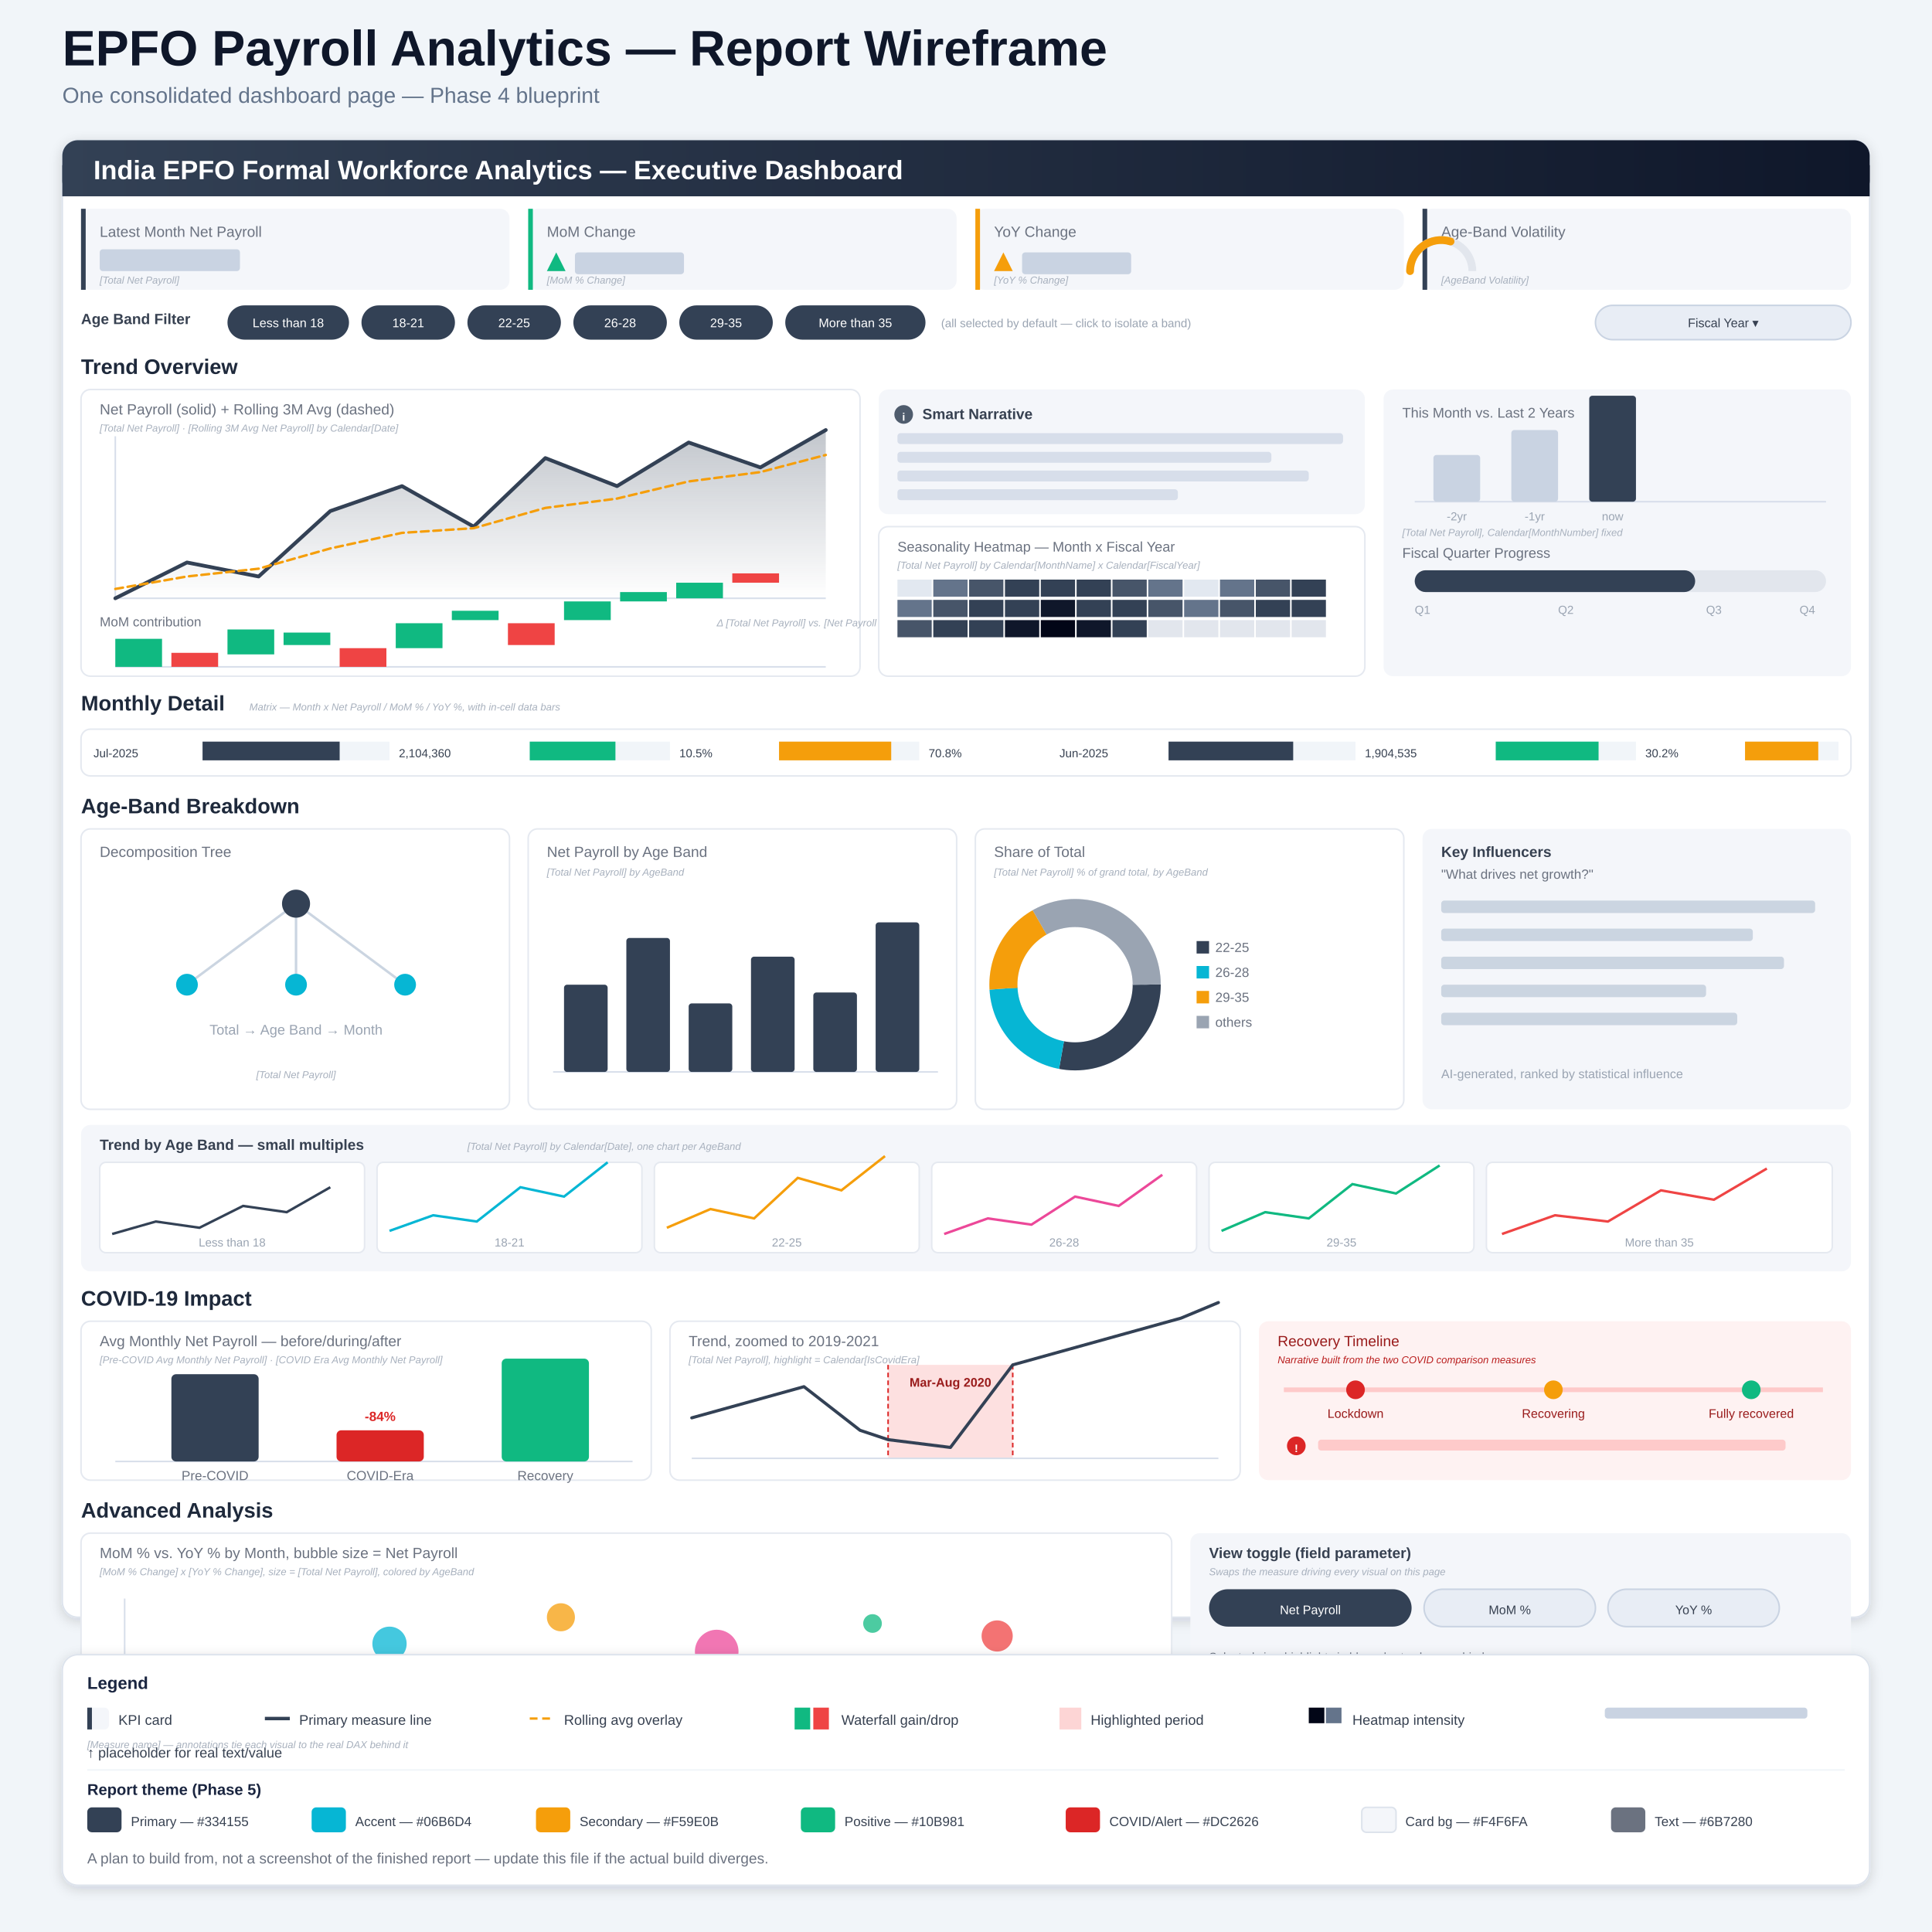
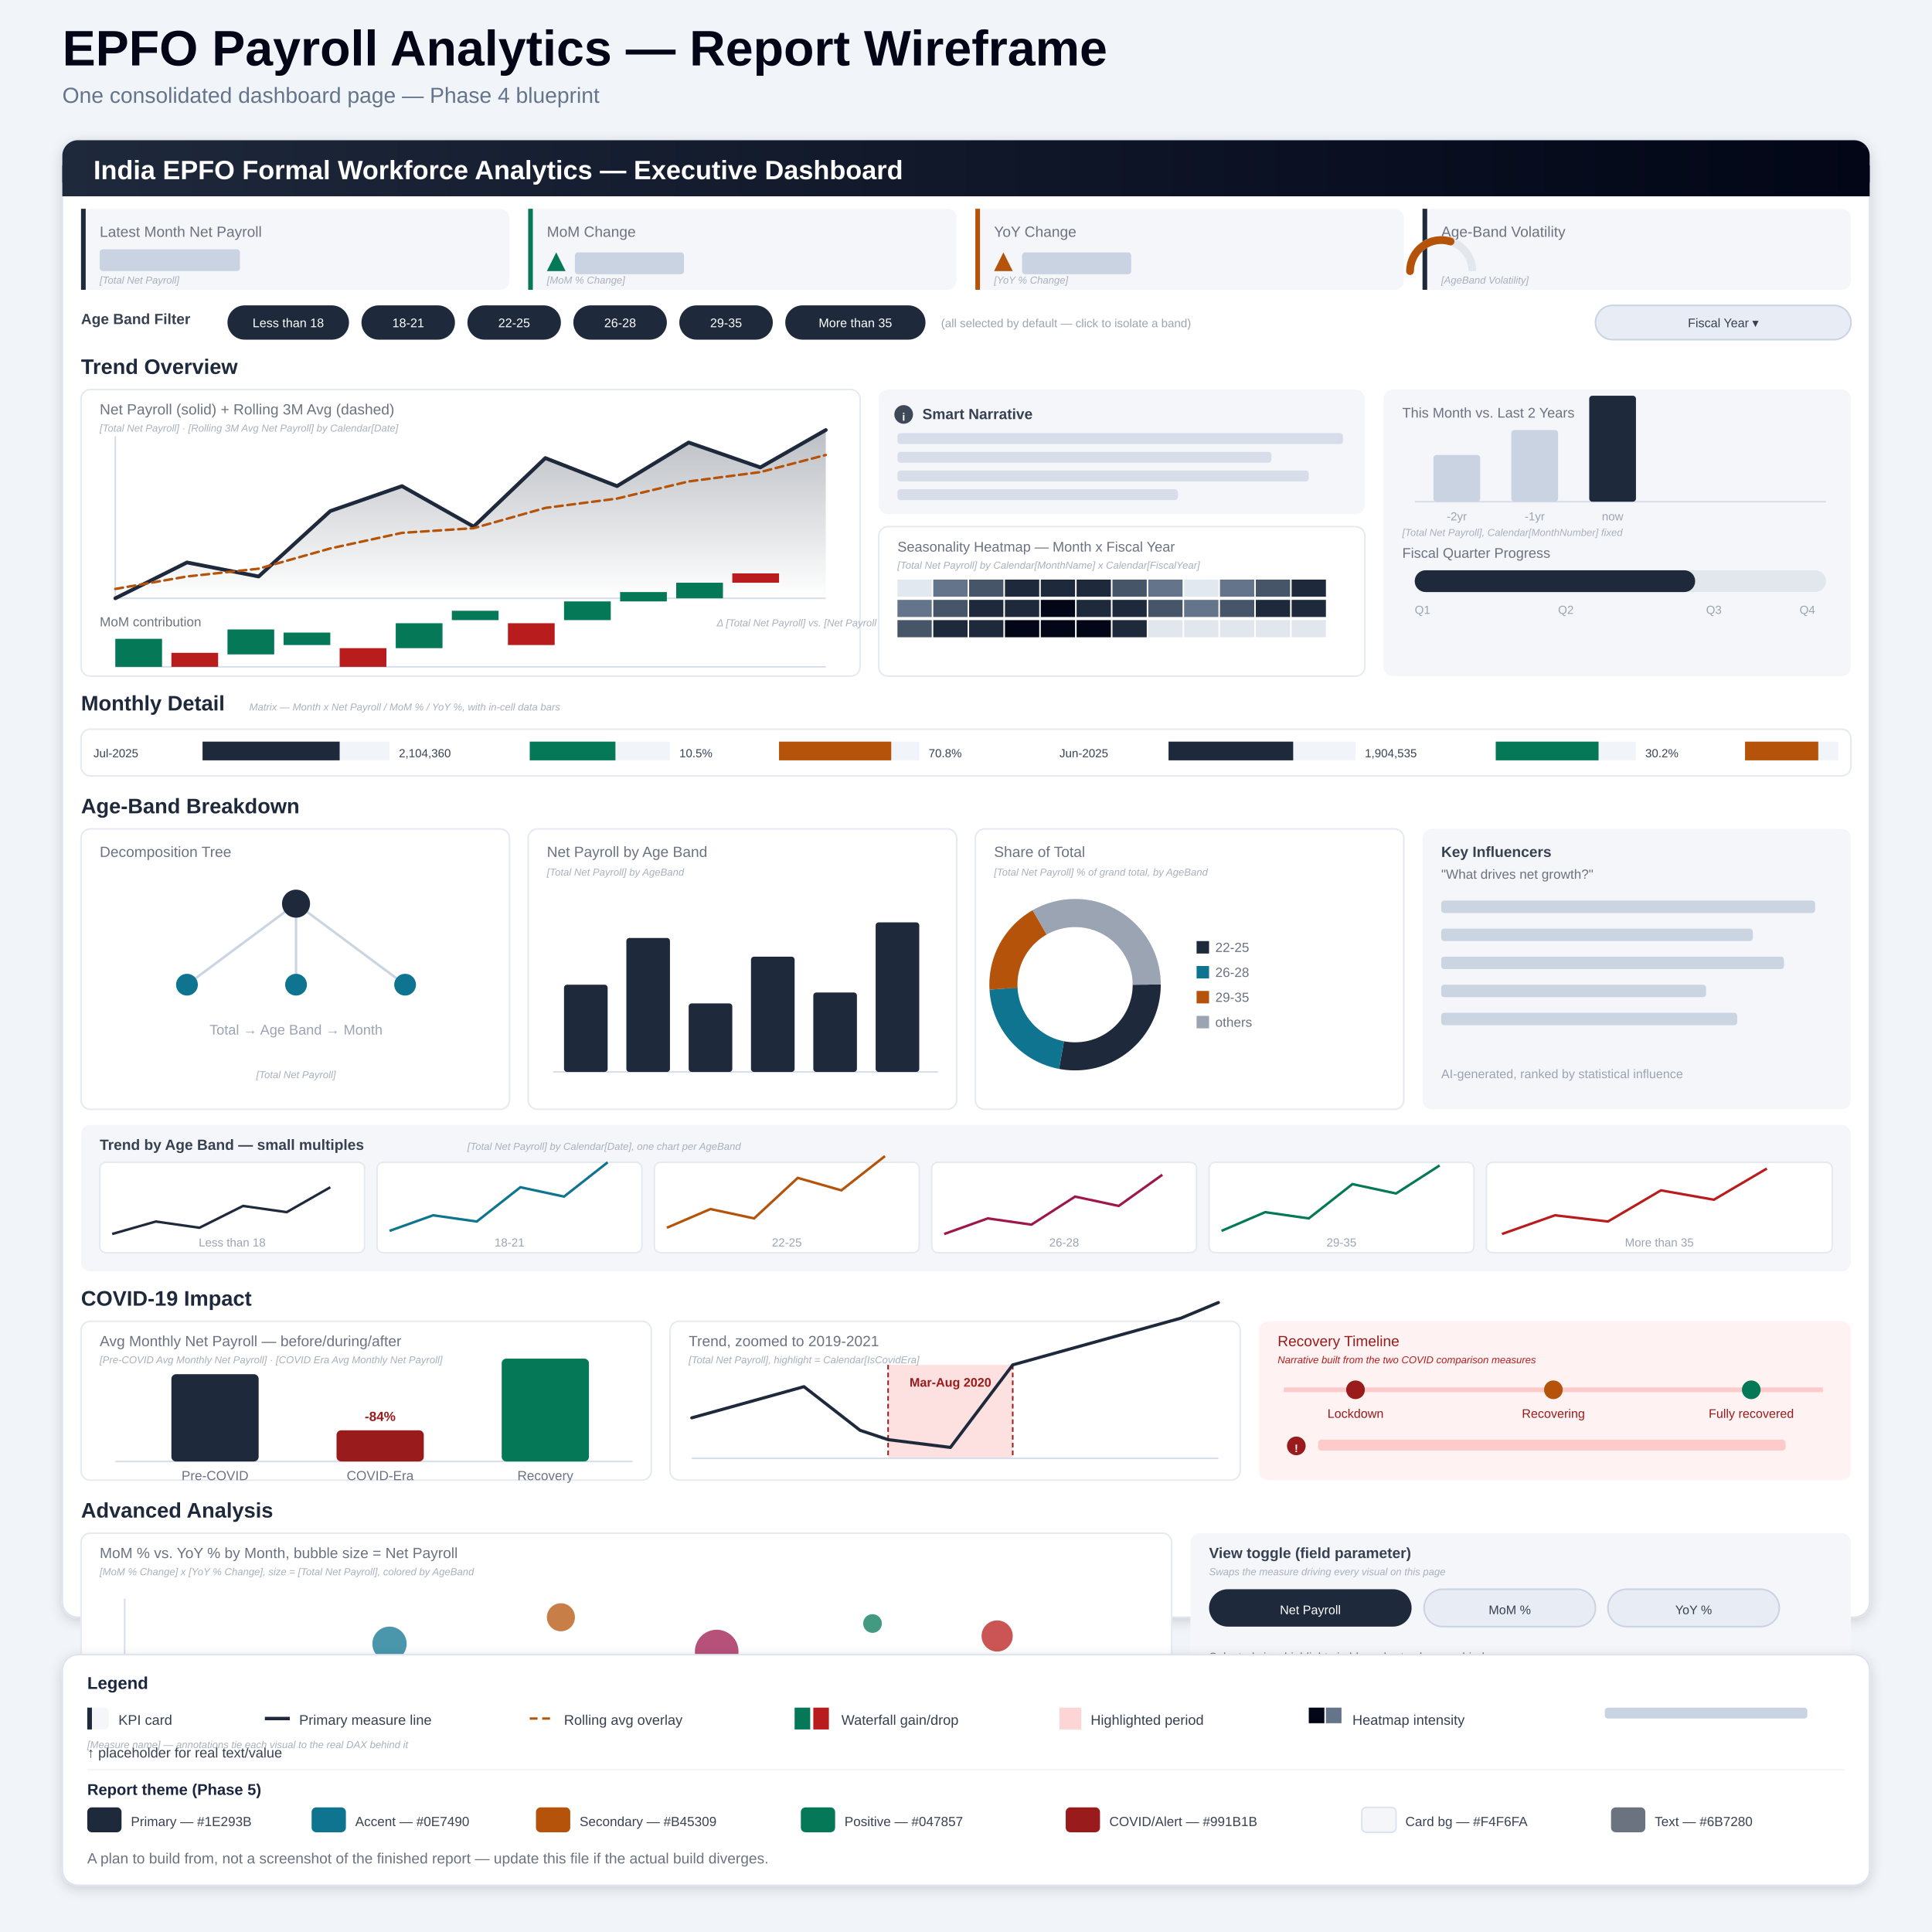
<svg xmlns="http://www.w3.org/2000/svg" viewBox="0 0 1240 1240" font-family="Segoe UI, Arial, sans-serif">
  <defs>
    <filter id="cardShadow" x="-20%" y="-20%" width="140%" height="140%">
-       <feDropShadow dx="0" dy="2" stdDeviation="4" flood-color="#0F172A" flood-opacity="0.16" />
+       <feDropShadow dx="0" dy="2" stdDeviation="4" flood-color="#020617" flood-opacity="0.16" />
    </filter>
    <linearGradient id="areaFill" x1="0" y1="0" x2="0" y2="1">
-       <stop offset="0%" stop-color="#334155" stop-opacity="0.30" />
-       <stop offset="100%" stop-color="#334155" stop-opacity="0" />
+       <stop offset="0%" stop-color="#1E293B" stop-opacity="0.30" />
+       <stop offset="100%" stop-color="#1E293B" stop-opacity="0" />
    </linearGradient>
    <linearGradient id="headerGradient" x1="0" y1="0" x2="1" y2="0">
-       <stop offset="0%" stop-color="#334155" />
-       <stop offset="100%" stop-color="#0F172A" />
+       <stop offset="0%" stop-color="#1E293B" />
+       <stop offset="100%" stop-color="#020617" />
    </linearGradient>
  </defs>
  <rect x="0" y="0" width="1240" height="1240" fill="#F1F5F9" />
-   <text x="40" y="42" font-size="32" font-weight="800" fill="#0F172A">EPFO Payroll Analytics — Report Wireframe</text>
+   <text x="40" y="42" font-size="32" font-weight="800" fill="#020617">EPFO Payroll Analytics — Report Wireframe</text>
  <text x="40" y="66" font-size="14" fill="#64748B">One consolidated dashboard page — Phase 4 blueprint</text>
  <g transform="translate(40,90)">
    <rect x="0" y="0" width="1160" height="948" rx="10" fill="#ffffff" stroke="#dde3ec" filter="url(#cardShadow)" />
    <rect x="0" y="0" width="1160" height="36" rx="10" fill="url(#headerGradient)" />
    <rect x="0" y="16" width="1160" height="20" fill="url(#headerGradient)" />
    <text x="20" y="25" font-size="17" font-weight="700" fill="#ffffff">India EPFO Formal Workforce Analytics — Executive Dashboard</text>
    <rect x="12" y="44" width="275" height="52" rx="6" fill="#f4f6fa" />
-     <rect x="12" y="44" width="3" height="52" fill="#334155" />
+     <rect x="12" y="44" width="3" height="52" fill="#1E293B" />
    <rect x="299" y="44" width="275" height="52" rx="6" fill="#f4f6fa" />
-     <rect x="299" y="44" width="3" height="52" fill="#10B981" />
+     <rect x="299" y="44" width="3" height="52" fill="#047857" />
    <rect x="586" y="44" width="275" height="52" rx="6" fill="#f4f6fa" />
-     <rect x="586" y="44" width="3" height="52" fill="#F59E0B" />
+     <rect x="586" y="44" width="3" height="52" fill="#B45309" />
    <rect x="873" y="44" width="275" height="52" rx="6" fill="#f4f6fa" />
-     <rect x="873" y="44" width="3" height="52" fill="#334155" />
+     <rect x="873" y="44" width="3" height="52" fill="#1E293B" />
    <g font-size="9.5" fill="#6b7280">
      <text x="24" y="62">Latest Month Net Payroll</text>
      <text x="24" y="92" font-size="6.5" font-style="italic" fill="#a7b0bd">[Total Net Payroll]</text>
      <rect x="24" y="70" width="90" height="14" rx="2" fill="#c9d3e2" />
      <text x="311" y="62">MoM Change</text>
      <g transform="translate(311,72)">
-         <polygon points="0,12 6,0 12,12" fill="#10B981" />
+         <polygon points="0,12 6,0 12,12" fill="#047857" />
      </g>
      <rect x="329" y="72" width="70" height="14" rx="2" fill="#c9d3e2" />
      <text x="311" y="92" font-size="6.5" font-style="italic" fill="#a7b0bd">[MoM % Change]</text>
      <text x="598" y="62">YoY Change</text>
      <g transform="translate(598,72)">
-         <polygon points="0,12 6,0 12,12" fill="#F59E0B" />
+         <polygon points="0,12 6,0 12,12" fill="#B45309" />
      </g>
      <rect x="616" y="72" width="70" height="14" rx="2" fill="#c9d3e2" />
      <text x="598" y="92" font-size="6.5" font-style="italic" fill="#a7b0bd">[YoY % Change]</text>
      <text x="885" y="62">Age-Band Volatility</text>
      <text x="885" y="92" font-size="6.5" font-style="italic" fill="#a7b0bd">[AgeBand Volatility]</text>
      <g transform="translate(885,84)">
        <path d="M -20,0 A 20,20 0 0 1 20,0" fill="none" stroke="#e2e6ed" stroke-width="5" />
-         <path d="M -20,0 A 20,20 0 0 1 6,-19" fill="none" stroke="#F59E0B" stroke-width="5" stroke-linecap="round" />
+         <path d="M -20,0 A 20,20 0 0 1 6,-19" fill="none" stroke="#B45309" stroke-width="5" stroke-linecap="round" />
      </g>
    </g>
    <text x="12" y="118" font-size="9.5" fill="#374151" font-weight="600">Age Band Filter</text>
    <g font-size="8">
-       <rect x="106" y="106" width="78" height="22" rx="11" fill="#334155" />
+       <rect x="106" y="106" width="78" height="22" rx="11" fill="#1E293B" />
      <text x="145" y="120" fill="#ffffff" text-anchor="middle">Less than 18</text>
-       <rect x="192" y="106" width="60" height="22" rx="11" fill="#334155" />
+       <rect x="192" y="106" width="60" height="22" rx="11" fill="#1E293B" />
      <text x="222" y="120" fill="#ffffff" text-anchor="middle">18-21</text>
-       <rect x="260" y="106" width="60" height="22" rx="11" fill="#334155" />
+       <rect x="260" y="106" width="60" height="22" rx="11" fill="#1E293B" />
      <text x="290" y="120" fill="#ffffff" text-anchor="middle">22-25</text>
-       <rect x="328" y="106" width="60" height="22" rx="11" fill="#334155" />
+       <rect x="328" y="106" width="60" height="22" rx="11" fill="#1E293B" />
      <text x="358" y="120" fill="#ffffff" text-anchor="middle">26-28</text>
-       <rect x="396" y="106" width="60" height="22" rx="11" fill="#334155" />
+       <rect x="396" y="106" width="60" height="22" rx="11" fill="#1E293B" />
      <text x="426" y="120" fill="#ffffff" text-anchor="middle">29-35</text>
-       <rect x="464" y="106" width="90" height="22" rx="11" fill="#334155" />
+       <rect x="464" y="106" width="90" height="22" rx="11" fill="#1E293B" />
      <text x="509" y="120" fill="#ffffff" text-anchor="middle">More than 35</text>
    </g>
    <text x="564" y="120" font-size="7.5" fill="#9aa4b2">(all selected by default — click to isolate a band)</text>
    <rect x="984" y="106" width="164" height="22" rx="11" fill="#e8edf5" stroke="#c9d3e2" />
    <text x="1066" y="120" font-size="8" fill="#374151" text-anchor="middle">Fiscal Year ▾</text>
    <text x="12" y="150" font-size="13.5" font-weight="700" fill="#1E293B">Trend Overview</text>
    <rect x="12" y="160" width="500" height="184" rx="6" fill="#ffffff" stroke="#e5e9f0" />
    <text x="24" y="176" font-size="9.5" fill="#6b7280">Net Payroll (solid) + Rolling 3M Avg (dashed)</text>
    <text x="24" y="187" font-size="6.5" font-style="italic" fill="#a7b0bd">[Total Net Payroll] · [Rolling 3M Avg Net Payroll] by Calendar[Date]</text>
    <line x1="34" y1="190" x2="34" y2="294" stroke="#d7deea" />
    <line x1="34" y1="294" x2="490" y2="294" stroke="#d7deea" />
    <polygon points="34,294 80,271 126,280 172,238 218,222 264,248 310,204 356,222 402,194 448,210 490,186 490,294" fill="url(#areaFill)" />
-     <polyline points="34,294 80,271 126,280 172,238 218,222 264,248 310,204 356,222 402,194 448,210 490,186" fill="none" stroke="#334155" stroke-width="2.4" stroke-linecap="round" stroke-linejoin="round" />
-     <polyline points="34,288 80,280 126,275 172,262 218,252 264,249 310,236 356,230 402,219 448,213 490,202" fill="none" stroke="#F59E0B" stroke-width="1.6" stroke-dasharray="5,3" stroke-linecap="round" />
+     <polyline points="34,294 80,271 126,280 172,238 218,222 264,248 310,204 356,222 402,194 448,210 490,186" fill="none" stroke="#1E293B" stroke-width="2.4" stroke-linecap="round" stroke-linejoin="round" />
+     <polyline points="34,288 80,280 126,275 172,262 218,252 264,249 310,236 356,230 402,219 448,213 490,202" fill="none" stroke="#B45309" stroke-width="1.6" stroke-dasharray="5,3" stroke-linecap="round" />
    <text x="24" y="312" font-size="8.5" fill="#6b7280">MoM contribution</text>
    <text x="420" y="312" font-size="6.5" font-style="italic" fill="#a7b0bd">Δ [Total Net Payroll] vs. [Net Payroll PM]</text>
    <line x1="34" y1="338" x2="490" y2="338" stroke="#d7deea" />
    <g>
-       <rect x="34" y="320" width="30" height="18" fill="#10B981" />
-       <rect x="70" y="329" width="30" height="9" fill="#EF4444" />
-       <rect x="106" y="314" width="30" height="16" fill="#10B981" />
-       <rect x="142" y="316" width="30" height="8" fill="#10B981" />
-       <rect x="178" y="326" width="30" height="12" fill="#EF4444" />
-       <rect x="214" y="310" width="30" height="16" fill="#10B981" />
-       <rect x="250" y="302" width="30" height="6" fill="#10B981" />
-       <rect x="286" y="310" width="30" height="14" fill="#EF4444" />
-       <rect x="322" y="296" width="30" height="12" fill="#10B981" />
-       <rect x="358" y="290" width="30" height="6" fill="#10B981" />
-       <rect x="394" y="284" width="30" height="10" fill="#10B981" />
-       <rect x="430" y="278" width="30" height="6" fill="#EF4444" />
+       <rect x="34" y="320" width="30" height="18" fill="#047857" />
+       <rect x="70" y="329" width="30" height="9" fill="#B91C1C" />
+       <rect x="106" y="314" width="30" height="16" fill="#047857" />
+       <rect x="142" y="316" width="30" height="8" fill="#047857" />
+       <rect x="178" y="326" width="30" height="12" fill="#B91C1C" />
+       <rect x="214" y="310" width="30" height="16" fill="#047857" />
+       <rect x="250" y="302" width="30" height="6" fill="#047857" />
+       <rect x="286" y="310" width="30" height="14" fill="#B91C1C" />
+       <rect x="322" y="296" width="30" height="12" fill="#047857" />
+       <rect x="358" y="290" width="30" height="6" fill="#047857" />
+       <rect x="394" y="284" width="30" height="10" fill="#047857" />
+       <rect x="430" y="278" width="30" height="6" fill="#B91C1C" />
    </g>
    <rect x="524" y="160" width="312" height="80" rx="6" fill="#f4f6fa" />
-     <circle cx="540" cy="176" r="6" fill="#334155" opacity="0.85" />
+     <circle cx="540" cy="176" r="6" fill="#1E293B" opacity="0.85" />
    <text x="540" y="180" font-size="7" fill="#ffffff" text-anchor="middle" font-weight="700">i</text>
    <text x="552" y="179" font-size="9.5" fill="#374151" font-weight="600">Smart Narrative</text>
    <rect x="536" y="188" width="286" height="7" rx="2" fill="#d7deea" />
    <rect x="536" y="200" width="240" height="7" rx="2" fill="#d7deea" />
    <rect x="536" y="212" width="264" height="7" rx="2" fill="#d7deea" />
    <rect x="536" y="224" width="180" height="7" rx="2" fill="#d7deea" />
    <rect x="524" y="248" width="312" height="96" rx="6" fill="#ffffff" stroke="#e5e9f0" />
    <text x="536" y="264" font-size="9" fill="#6b7280">Seasonality Heatmap — Month x Fiscal Year</text>
    <text x="536" y="275" font-size="6.5" font-style="italic" fill="#a7b0bd">[Total Net Payroll] by Calendar[MonthName] x Calendar[FiscalYear]</text>
    <g transform="translate(536,282)">
      <rect x="0" y="0" width="22" height="11" fill="#E2E8F0" />
      <rect x="23" y="0" width="22" height="11" fill="#64748B" />
      <rect x="46" y="0" width="22" height="11" fill="#475569" />
-       <rect x="69" y="0" width="22" height="11" fill="#334155" />
-       <rect x="92" y="0" width="22" height="11" fill="#334155" />
-       <rect x="115" y="0" width="22" height="11" fill="#334155" />
+       <rect x="69" y="0" width="22" height="11" fill="#1E293B" />
+       <rect x="92" y="0" width="22" height="11" fill="#1E293B" />
+       <rect x="115" y="0" width="22" height="11" fill="#1E293B" />
      <rect x="138" y="0" width="22" height="11" fill="#475569" />
      <rect x="161" y="0" width="22" height="11" fill="#64748B" />
      <rect x="184" y="0" width="22" height="11" fill="#E2E8F0" />
      <rect x="207" y="0" width="22" height="11" fill="#64748B" />
      <rect x="230" y="0" width="22" height="11" fill="#475569" />
-       <rect x="253" y="0" width="22" height="11" fill="#334155" />
+       <rect x="253" y="0" width="22" height="11" fill="#1E293B" />
      <rect x="0" y="13" width="22" height="11" fill="#64748B" />
      <rect x="23" y="13" width="22" height="11" fill="#475569" />
-       <rect x="46" y="13" width="22" height="11" fill="#334155" />
-       <rect x="69" y="13" width="22" height="11" fill="#334155" />
-       <rect x="92" y="13" width="22" height="11" fill="#0F172A" />
-       <rect x="115" y="13" width="22" height="11" fill="#334155" />
-       <rect x="138" y="13" width="22" height="11" fill="#334155" />
+       <rect x="46" y="13" width="22" height="11" fill="#1E293B" />
+       <rect x="69" y="13" width="22" height="11" fill="#1E293B" />
+       <rect x="92" y="13" width="22" height="11" fill="#020617" />
+       <rect x="115" y="13" width="22" height="11" fill="#1E293B" />
+       <rect x="138" y="13" width="22" height="11" fill="#1E293B" />
      <rect x="161" y="13" width="22" height="11" fill="#475569" />
      <rect x="184" y="13" width="22" height="11" fill="#64748B" />
      <rect x="207" y="13" width="22" height="11" fill="#475569" />
-       <rect x="230" y="13" width="22" height="11" fill="#334155" />
-       <rect x="253" y="13" width="22" height="11" fill="#334155" />
+       <rect x="230" y="13" width="22" height="11" fill="#1E293B" />
+       <rect x="253" y="13" width="22" height="11" fill="#1E293B" />
      <rect x="0" y="26" width="22" height="11" fill="#475569" />
-       <rect x="23" y="26" width="22" height="11" fill="#334155" />
-       <rect x="46" y="26" width="22" height="11" fill="#334155" />
-       <rect x="69" y="26" width="22" height="11" fill="#0F172A" />
+       <rect x="23" y="26" width="22" height="11" fill="#1E293B" />
+       <rect x="46" y="26" width="22" height="11" fill="#1E293B" />
+       <rect x="69" y="26" width="22" height="11" fill="#020617" />
      <rect x="92" y="26" width="22" height="11" fill="#020617" />
-       <rect x="115" y="26" width="22" height="11" fill="#0F172A" />
-       <rect x="138" y="26" width="22" height="11" fill="#334155" />
+       <rect x="115" y="26" width="22" height="11" fill="#020617" />
+       <rect x="138" y="26" width="22" height="11" fill="#1E293B" />
      <rect x="161" y="26" width="22" height="11" fill="#e2e6ed" />
      <rect x="184" y="26" width="22" height="11" fill="#e2e6ed" />
      <rect x="207" y="26" width="22" height="11" fill="#e2e6ed" />
      <rect x="230" y="26" width="22" height="11" fill="#e2e6ed" />
      <rect x="253" y="26" width="22" height="11" fill="#e2e6ed" />
    </g>
    <rect x="848" y="160" width="300" height="184" rx="6" fill="#f4f6fa" />
    <text x="860" y="178" font-size="9" fill="#6b7280">This Month vs. Last 2 Years</text>
    <line x1="868" y1="232" x2="1132" y2="232" stroke="#d7deea" />
    <rect x="880" y="202" width="30" height="30" rx="2" fill="#c9d3e2" />
    <rect x="930" y="186" width="30" height="46" rx="2" fill="#c9d3e2" />
-     <rect x="980" y="164" width="30" height="68" rx="2" fill="#334155" />
+     <rect x="980" y="164" width="30" height="68" rx="2" fill="#1E293B" />
    <text x="895" y="244" font-size="7.5" fill="#9aa4b2" text-anchor="middle">-2yr</text>
    <text x="945" y="244" font-size="7.5" fill="#9aa4b2" text-anchor="middle">-1yr</text>
    <text x="995" y="244" font-size="7.5" fill="#9aa4b2" text-anchor="middle">now</text>
    <text x="860" y="254" font-size="6.5" font-style="italic" fill="#a7b0bd">[Total Net Payroll], Calendar[MonthNumber] fixed</text>
    <text x="860" y="268" font-size="9" fill="#6b7280">Fiscal Quarter Progress</text>
    <rect x="868" y="276" width="264" height="14" rx="7" fill="#e2e6ed" />
-     <rect x="868" y="276" width="180" height="14" rx="7" fill="#334155" />
+     <rect x="868" y="276" width="180" height="14" rx="7" fill="#1E293B" />
    <text x="868" y="304" font-size="7.5" fill="#9aa4b2">Q1</text>
    <text x="960" y="304" font-size="7.5" fill="#9aa4b2">Q2</text>
    <text x="1055" y="304" font-size="7.5" fill="#9aa4b2">Q3</text>
    <text x="1115" y="304" font-size="7.5" fill="#9aa4b2">Q4</text>
    <text x="12" y="366" font-size="13.5" font-weight="700" fill="#1E293B">Monthly Detail</text>
    <text x="120" y="366" font-size="6.5" font-style="italic" fill="#a7b0bd">Matrix — Month x Net Payroll / MoM % / YoY %, with in-cell data bars</text>
    <rect x="12" y="378" width="1136" height="30" rx="6" fill="#ffffff" stroke="#e5e9f0" />
    <g font-size="7.5" fill="#374151">
      <text x="20" y="396">Jul-2025</text>
      <rect x="90" y="386" width="120" height="12" fill="#F1F5F9" />
-       <rect x="90" y="386" width="88" height="12" fill="#334155" />
+       <rect x="90" y="386" width="88" height="12" fill="#1E293B" />
      <text x="216" y="396">2,104,360</text>
      <rect x="300" y="386" width="90" height="12" fill="#F1F5F9" />
-       <rect x="300" y="386" width="55" height="12" fill="#10B981" />
+       <rect x="300" y="386" width="55" height="12" fill="#047857" />
      <text x="396" y="396">10.5%</text>
      <rect x="460" y="386" width="90" height="12" fill="#F1F5F9" />
-       <rect x="460" y="386" width="72" height="12" fill="#F59E0B" />
+       <rect x="460" y="386" width="72" height="12" fill="#B45309" />
      <text x="556" y="396">70.8%</text>
      <text x="640" y="396">Jun-2025</text>
      <rect x="710" y="386" width="120" height="12" fill="#F1F5F9" />
-       <rect x="710" y="386" width="80" height="12" fill="#334155" />
+       <rect x="710" y="386" width="80" height="12" fill="#1E293B" />
      <text x="836" y="396">1,904,535</text>
      <rect x="920" y="386" width="90" height="12" fill="#F1F5F9" />
-       <rect x="920" y="386" width="66" height="12" fill="#10B981" />
+       <rect x="920" y="386" width="66" height="12" fill="#047857" />
      <text x="1016" y="396">30.2%</text>
      <rect x="1080" y="386" width="60" height="12" fill="#F1F5F9" />
-       <rect x="1080" y="386" width="47" height="12" fill="#F59E0B" />
+       <rect x="1080" y="386" width="47" height="12" fill="#B45309" />
    </g>
    <text x="12" y="432" font-size="13.5" font-weight="700" fill="#1E293B">Age-Band Breakdown</text>
    <rect x="12" y="442" width="275" height="180" rx="6" fill="#ffffff" stroke="#e5e9f0" />
    <text x="24" y="460" font-size="9.5" fill="#6b7280">Decomposition Tree</text>
    <g stroke="#CBD5E1" stroke-width="1.6" fill="none">
      <line x1="150" y1="490" x2="80" y2="542" />
      <line x1="150" y1="490" x2="150" y2="542" />
      <line x1="150" y1="490" x2="220" y2="542" />
    </g>
-     <circle cx="150" cy="490" r="9" fill="#334155" />
-     <circle cx="80" cy="542" r="7" fill="#06B6D4" />
-     <circle cx="150" cy="542" r="7" fill="#06B6D4" />
-     <circle cx="220" cy="542" r="7" fill="#06B6D4" />
+     <circle cx="150" cy="490" r="9" fill="#1E293B" />
+     <circle cx="80" cy="542" r="7" fill="#0E7490" />
+     <circle cx="150" cy="542" r="7" fill="#0E7490" />
+     <circle cx="220" cy="542" r="7" fill="#0E7490" />
    <text x="150" y="574" font-size="9" fill="#9aa4b2" text-anchor="middle">Total → Age Band → Month</text>
    <text x="150" y="602" font-size="6.5" font-style="italic" fill="#a7b0bd" text-anchor="middle">[Total Net Payroll]</text>
    <rect x="299" y="442" width="275" height="180" rx="6" fill="#ffffff" stroke="#e5e9f0" />
    <text x="311" y="460" font-size="9.5" fill="#6b7280">Net Payroll by Age Band</text>
    <text x="311" y="472" font-size="6.5" font-style="italic" fill="#a7b0bd">[Total Net Payroll] by AgeBand</text>
    <line x1="315" y1="598" x2="562" y2="598" stroke="#d7deea" />
-     <g fill="#334155">
+     <g fill="#1E293B">
      <rect x="322" y="542" width="28" height="56" rx="2" />
      <rect x="362" y="512" width="28" height="86" rx="2" />
      <rect x="402" y="554" width="28" height="44" rx="2" />
      <rect x="442" y="524" width="28" height="74" rx="2" />
      <rect x="482" y="547" width="28" height="51" rx="2" />
      <rect x="522" y="502" width="28" height="96" rx="2" />
    </g>
    <rect x="586" y="442" width="275" height="180" rx="6" fill="#ffffff" stroke="#e5e9f0" />
    <text x="598" y="460" font-size="9.5" fill="#6b7280">Share of Total</text>
    <text x="598" y="472" font-size="6.5" font-style="italic" fill="#a7b0bd">[Total Net Payroll] % of grand total, by AgeBand</text>
    <g transform="translate(650,542)">
      <circle r="46" fill="none" stroke="#e2e6ed" stroke-width="18" />
-       <circle r="46" fill="none" stroke="#334155" stroke-width="18" stroke-dasharray="81 208" />
-       <circle r="46" fill="none" stroke="#06B6D4" stroke-width="18" stroke-dasharray="61 228" stroke-dashoffset="-81" />
-       <circle r="46" fill="none" stroke="#F59E0B" stroke-width="18" stroke-dasharray="51 238" stroke-dashoffset="-142" />
+       <circle r="46" fill="none" stroke="#1E293B" stroke-width="18" stroke-dasharray="81 208" />
+       <circle r="46" fill="none" stroke="#0E7490" stroke-width="18" stroke-dasharray="61 228" stroke-dashoffset="-81" />
+       <circle r="46" fill="none" stroke="#B45309" stroke-width="18" stroke-dasharray="51 238" stroke-dashoffset="-142" />
      <circle r="46" fill="none" stroke="#9aa4b2" stroke-width="18" stroke-dasharray="96 193" stroke-dashoffset="-193" />
    </g>
    <g font-size="8.5" fill="#6b7280">
-       <rect x="728" y="514" width="8" height="8" fill="#334155" />
+       <rect x="728" y="514" width="8" height="8" fill="#1E293B" />
      <text x="740" y="521">22-25</text>
-       <rect x="728" y="530" width="8" height="8" fill="#06B6D4" />
+       <rect x="728" y="530" width="8" height="8" fill="#0E7490" />
      <text x="740" y="537">26-28</text>
-       <rect x="728" y="546" width="8" height="8" fill="#F59E0B" />
+       <rect x="728" y="546" width="8" height="8" fill="#B45309" />
      <text x="740" y="553">29-35</text>
      <rect x="728" y="562" width="8" height="8" fill="#9aa4b2" />
      <text x="740" y="569">others</text>
    </g>
    <rect x="873" y="442" width="275" height="180" rx="6" fill="#f4f6fa" />
    <text x="885" y="460" font-size="9.5" fill="#374151" font-weight="600">Key Influencers</text>
    <text x="885" y="474" font-size="8.5" fill="#6b7280">"What drives net growth?"</text>
    <g fill="#CBD5E1">
      <rect x="885" y="488" width="240" height="8" rx="2" />
      <rect x="885" y="506" width="200" height="8" rx="2" />
      <rect x="885" y="524" width="220" height="8" rx="2" />
      <rect x="885" y="542" width="170" height="8" rx="2" />
      <rect x="885" y="560" width="190" height="8" rx="2" />
    </g>
    <text x="885" y="602" font-size="8" fill="#9aa4b2">AI-generated, ranked by statistical influence</text>
    <rect x="12" y="632" width="1136" height="94" rx="6" fill="#f4f6fa" />
    <text x="24" y="648" font-size="9.5" fill="#374151" font-weight="600">Trend by Age Band — small multiples</text>
    <text x="260" y="648" font-size="6.5" font-style="italic" fill="#a7b0bd">[Total Net Payroll] by Calendar[Date], one chart per AgeBand</text>
    <g font-size="7.5" fill="#9aa4b2" text-anchor="middle">
      <rect x="24" y="656" width="170" height="58" rx="4" fill="#ffffff" stroke="#e5e9f0" />
-       <polyline points="32,702 60,694 88,698 116,684 144,688 172,672" fill="none" stroke="#334155" stroke-width="1.6" />
+       <polyline points="32,702 60,694 88,698 116,684 144,688 172,672" fill="none" stroke="#1E293B" stroke-width="1.6" />
      <text x="109" y="710">Less than 18</text>
      <rect x="202" y="656" width="170" height="58" rx="4" fill="#ffffff" stroke="#e5e9f0" />
-       <polyline points="210,700 238,690 266,694 294,672 322,678 350,656" fill="none" stroke="#06B6D4" stroke-width="1.6" />
+       <polyline points="210,700 238,690 266,694 294,672 322,678 350,656" fill="none" stroke="#0E7490" stroke-width="1.6" />
      <text x="287" y="710">18-21</text>
      <rect x="380" y="656" width="170" height="58" rx="4" fill="#ffffff" stroke="#e5e9f0" />
-       <polyline points="388,698 416,686 444,692 472,666 500,674 528,652" fill="none" stroke="#F59E0B" stroke-width="1.6" />
+       <polyline points="388,698 416,686 444,692 472,666 500,674 528,652" fill="none" stroke="#B45309" stroke-width="1.6" />
      <text x="465" y="710">22-25</text>
      <rect x="558" y="656" width="170" height="58" rx="4" fill="#ffffff" stroke="#e5e9f0" />
-       <polyline points="566,702 594,692 622,696 650,678 678,684 706,664" fill="none" stroke="#EC4899" stroke-width="1.6" />
+       <polyline points="566,702 594,692 622,696 650,678 678,684 706,664" fill="none" stroke="#9D174D" stroke-width="1.6" />
      <text x="643" y="710">26-28</text>
      <rect x="736" y="656" width="170" height="58" rx="4" fill="#ffffff" stroke="#e5e9f0" />
-       <polyline points="744,700 772,688 800,692 828,670 856,676 884,658" fill="none" stroke="#10B981" stroke-width="1.6" />
+       <polyline points="744,700 772,688 800,692 828,670 856,676 884,658" fill="none" stroke="#047857" stroke-width="1.6" />
      <text x="821" y="710">29-35</text>
      <rect x="914" y="656" width="222" height="58" rx="4" fill="#ffffff" stroke="#e5e9f0" />
-       <polyline points="924,702 958,690 992,694 1026,674 1060,680 1094,660" fill="none" stroke="#EF4444" stroke-width="1.6" />
+       <polyline points="924,702 958,690 992,694 1026,674 1060,680 1094,660" fill="none" stroke="#B91C1C" stroke-width="1.6" />
      <text x="1025" y="710">More than 35</text>
    </g>
    <text x="12" y="748" font-size="13.5" font-weight="700" fill="#1E293B">COVID-19 Impact</text>
    <rect x="12" y="758" width="366" height="102" rx="6" fill="#ffffff" stroke="#e5e9f0" />
    <text x="24" y="774" font-size="9.5" fill="#6b7280">Avg Monthly Net Payroll — before/during/after</text>
    <text x="24" y="785" font-size="6.5" font-style="italic" fill="#a7b0bd">[Pre-COVID Avg Monthly Net Payroll] · [COVID Era Avg Monthly Net Payroll]</text>
    <line x1="34" y1="848" x2="366" y2="848" stroke="#d7deea" />
-     <rect x="70" y="792" width="56" height="56" rx="3" fill="#334155" />
+     <rect x="70" y="792" width="56" height="56" rx="3" fill="#1E293B" />
    <text x="98" y="860" font-size="8.5" fill="#6b7280" text-anchor="middle">Pre-COVID</text>
-     <rect x="176" y="828" width="56" height="20" rx="3" fill="#DC2626" />
+     <rect x="176" y="828" width="56" height="20" rx="3" fill="#991B1B" />
    <text x="204" y="860" font-size="8.5" fill="#6b7280" text-anchor="middle">COVID-Era</text>
-     <text x="204" y="822" font-size="8.5" fill="#DC2626" text-anchor="middle" font-weight="700">-84%</text>
-     <rect x="282" y="782" width="56" height="66" rx="3" fill="#10B981" />
+     <text x="204" y="822" font-size="8.5" fill="#991B1B" text-anchor="middle" font-weight="700">-84%</text>
+     <rect x="282" y="782" width="56" height="66" rx="3" fill="#047857" />
    <text x="310" y="860" font-size="8.5" fill="#6b7280" text-anchor="middle">Recovery</text>
    <rect x="390" y="758" width="366" height="102" rx="6" fill="#ffffff" stroke="#e5e9f0" />
    <text x="402" y="774" font-size="9.5" fill="#6b7280">Trend, zoomed to 2019-2021</text>
    <text x="402" y="785" font-size="6.5" font-style="italic" fill="#a7b0bd">[Total Net Payroll], highlight = Calendar[IsCovidEra]</text>
    <rect x="530" y="786" width="80" height="60" fill="#F87171" opacity="0.22" />
-     <line x1="530" y1="786" x2="530" y2="846" stroke="#DC2626" stroke-dasharray="3,2" />
-     <line x1="610" y1="786" x2="610" y2="846" stroke="#DC2626" stroke-dasharray="3,2" />
+     <line x1="530" y1="786" x2="530" y2="846" stroke="#991B1B" stroke-dasharray="3,2" />
+     <line x1="610" y1="786" x2="610" y2="846" stroke="#991B1B" stroke-dasharray="3,2" />
    <text x="570" y="800" font-size="8" fill="#991B1B" text-anchor="middle" font-weight="600">Mar-Aug 2020</text>
    <line x1="404" y1="846" x2="742" y2="846" stroke="#d7deea" />
-     <polyline points="404,820 440,810 476,800 512,828 530,834 570,839 610,786 646,776 682,766 718,756 742,746" fill="none" stroke="#334155" stroke-width="2" stroke-linecap="round" stroke-linejoin="round" />
+     <polyline points="404,820 440,810 476,800 512,828 530,834 570,839 610,786 646,776 682,766 718,756 742,746" fill="none" stroke="#1E293B" stroke-width="2" stroke-linecap="round" stroke-linejoin="round" />
    <rect x="768" y="758" width="380" height="102" rx="6" fill="#FEF2F2" />
    <text x="780" y="774" font-size="9.5" fill="#991B1B">Recovery Timeline</text>
    <text x="780" y="785" font-size="6.5" font-style="italic" fill="#B91C1C">Narrative built from the two COVID comparison measures</text>
    <line x1="784" y1="802" x2="1130" y2="802" stroke="#FECACA" stroke-width="3" />
-     <circle cx="830" cy="802" r="6" fill="#DC2626" />
+     <circle cx="830" cy="802" r="6" fill="#991B1B" />
    <text x="830" y="820" font-size="8" fill="#991B1B" text-anchor="middle">Lockdown</text>
-     <circle cx="957" cy="802" r="6" fill="#F59E0B" />
+     <circle cx="957" cy="802" r="6" fill="#B45309" />
    <text x="957" y="820" font-size="8" fill="#991B1B" text-anchor="middle">Recovering</text>
-     <circle cx="1084" cy="802" r="6" fill="#10B981" />
+     <circle cx="1084" cy="802" r="6" fill="#047857" />
    <text x="1084" y="820" font-size="8" fill="#991B1B" text-anchor="middle">Fully recovered</text>
-     <circle cx="792" cy="838" r="6" fill="#DC2626" />
+     <circle cx="792" cy="838" r="6" fill="#991B1B" />
    <text x="792" y="842" font-size="7" fill="#ffffff" text-anchor="middle" font-weight="700">!</text>
    <rect x="806" y="834" width="300" height="7" rx="2" fill="#FECACA" />
    <text x="12" y="884" font-size="13.5" font-weight="700" fill="#1E293B">Advanced Analysis</text>
    <rect x="12" y="894" width="700" height="112" rx="6" fill="#ffffff" stroke="#e5e9f0" />
    <text x="24" y="910" font-size="9.5" fill="#6b7280">MoM % vs. YoY % by Month, bubble size = Net Payroll</text>
    <text x="24" y="921" font-size="6.5" font-style="italic" fill="#a7b0bd">[MoM % Change] x [YoY % Change], size = [Total Net Payroll], colored by AgeBand</text>
    <line x1="40" y1="936" x2="40" y2="996" stroke="#d7deea" />
    <line x1="40" y1="996" x2="690" y2="996" stroke="#d7deea" />
-     <circle cx="120" cy="980" r="7" fill="#334155" opacity="0.75" />
-     <circle cx="210" cy="965" r="11" fill="#06B6D4" opacity="0.75" />
-     <circle cx="320" cy="948" r="9" fill="#F59E0B" opacity="0.75" />
-     <circle cx="420" cy="970" r="14" fill="#EC4899" opacity="0.75" />
-     <circle cx="520" cy="952" r="6" fill="#10B981" opacity="0.75" />
-     <circle cx="600" cy="960" r="10" fill="#EF4444" opacity="0.75" />
+     <circle cx="120" cy="980" r="7" fill="#1E293B" opacity="0.75" />
+     <circle cx="210" cy="965" r="11" fill="#0E7490" opacity="0.75" />
+     <circle cx="320" cy="948" r="9" fill="#B45309" opacity="0.75" />
+     <circle cx="420" cy="970" r="14" fill="#9D174D" opacity="0.75" />
+     <circle cx="520" cy="952" r="6" fill="#047857" opacity="0.75" />
+     <circle cx="600" cy="960" r="10" fill="#B91C1C" opacity="0.75" />
    <rect x="724" y="894" width="424" height="112" rx="6" fill="#f4f6fa" />
    <text x="736" y="910" font-size="9.5" fill="#374151" font-weight="600">View toggle (field parameter)</text>
    <text x="736" y="921" font-size="6.5" font-style="italic" fill="#a7b0bd">Swaps the measure driving every visual on this page</text>
-     <rect x="736" y="930" width="130" height="24" rx="12" fill="#334155" />
+     <rect x="736" y="930" width="130" height="24" rx="12" fill="#1E293B" />
    <text x="801" y="946" font-size="8" fill="#ffffff" text-anchor="middle">Net Payroll</text>
    <rect x="874" y="930" width="110" height="24" rx="12" fill="#e8edf5" stroke="#c9d3e2" />
    <text x="929" y="946" font-size="8" fill="#374151" text-anchor="middle">MoM %</text>
    <rect x="992" y="930" width="110" height="24" rx="12" fill="#e8edf5" stroke="#c9d3e2" />
    <text x="1047" y="946" font-size="8" fill="#374151" text-anchor="middle">YoY %</text>
    <text x="736" y="976" font-size="7.5" fill="#6b7280">Selected view highlights in blue; charts above re-bind</text>
    <text x="736" y="988" font-size="7.5" fill="#6b7280">to whichever measure is toggled on, without duplicating visuals.</text>
  </g>
  <g transform="translate(40,1062)">
    <rect x="0" y="0" width="1160" height="148" rx="10" fill="#ffffff" stroke="#dde3ec" filter="url(#cardShadow)" />
    <text x="16" y="22" font-size="11" font-weight="700" fill="#1a2540">Legend</text>
    <g font-size="9" fill="#374151">
      <rect x="16" y="34" width="14" height="14" rx="3" fill="#f4f6fa" />
-       <rect x="16" y="34" width="3" height="14" fill="#334155" />
+       <rect x="16" y="34" width="3" height="14" fill="#1E293B" />
      <text x="36" y="45">KPI card</text>
-       <line x1="130" y1="41" x2="146" y2="41" stroke="#334155" stroke-width="2.2" />
+       <line x1="130" y1="41" x2="146" y2="41" stroke="#1E293B" stroke-width="2.2" />
      <text x="152" y="45">Primary measure line</text>
-       <line x1="300" y1="41" x2="316" y2="41" stroke="#F59E0B" stroke-width="1.5" stroke-dasharray="5,3" />
+       <line x1="300" y1="41" x2="316" y2="41" stroke="#B45309" stroke-width="1.5" stroke-dasharray="5,3" />
      <text x="322" y="45">Rolling avg overlay</text>
-       <rect x="470" y="34" width="10" height="14" fill="#10B981" />
-       <rect x="482" y="34" width="10" height="14" fill="#EF4444" />
+       <rect x="470" y="34" width="10" height="14" fill="#047857" />
+       <rect x="482" y="34" width="10" height="14" fill="#B91C1C" />
      <text x="500" y="45">Waterfall gain/drop</text>
      <rect x="640" y="34" width="14" height="14" fill="#F87171" opacity="0.3" />
      <text x="660" y="45">Highlighted period</text>
      <rect x="800" y="34" width="10" height="10" fill="#020617" />
      <rect x="811" y="34" width="10" height="10" fill="#64748B" />
      <text x="828" y="45">Heatmap intensity</text>
      <rect x="990" y="34" width="130" height="7" rx="2" fill="#c9d3e2" />
      <text x="16" y="66" font-size="9">↑ placeholder for real text/value</text>
      <text x="16" y="60" font-size="6.5" font-style="italic" fill="#a7b0bd">[Measure name] — annotations tie each visual to the real DAX behind it</text>
    </g>
    <line x1="16" y1="74" x2="1144" y2="74" stroke="#F1F5F9" />
    <text x="16" y="90" font-size="10" font-weight="700" fill="#1a2540">Report theme (Phase 5)</text>
    <g font-size="8.5" fill="#374151">
-       <rect x="16" y="98" width="22" height="16" rx="3" fill="#334155" />
-       <text x="44" y="110">Primary — #334155</text>
-       <rect x="160" y="98" width="22" height="16" rx="3" fill="#06B6D4" />
-       <text x="188" y="110">Accent — #06B6D4</text>
-       <rect x="304" y="98" width="22" height="16" rx="3" fill="#F59E0B" />
-       <text x="332" y="110">Secondary — #F59E0B</text>
-       <rect x="474" y="98" width="22" height="16" rx="3" fill="#10B981" />
-       <text x="502" y="110">Positive — #10B981</text>
-       <rect x="644" y="98" width="22" height="16" rx="3" fill="#DC2626" />
-       <text x="672" y="110">COVID/Alert — #DC2626</text>
+       <rect x="16" y="98" width="22" height="16" rx="3" fill="#1E293B" />
+       <text x="44" y="110">Primary — #1E293B</text>
+       <rect x="160" y="98" width="22" height="16" rx="3" fill="#0E7490" />
+       <text x="188" y="110">Accent — #0E7490</text>
+       <rect x="304" y="98" width="22" height="16" rx="3" fill="#B45309" />
+       <text x="332" y="110">Secondary — #B45309</text>
+       <rect x="474" y="98" width="22" height="16" rx="3" fill="#047857" />
+       <text x="502" y="110">Positive — #047857</text>
+       <rect x="644" y="98" width="22" height="16" rx="3" fill="#991B1B" />
+       <text x="672" y="110">COVID/Alert — #991B1B</text>
      <rect x="834" y="98" width="22" height="16" rx="3" fill="#f4f6fa" stroke="#dde3ec" />
      <text x="862" y="110">Card bg — #F4F6FA</text>
      <rect x="994" y="98" width="22" height="16" rx="3" fill="#6b7280" />
      <text x="1022" y="110">Text — #6B7280</text>
    </g>
    <text x="16" y="134" font-size="9.5" fill="#6b7280">A plan to build from, not a screenshot of the finished report — update this file if the actual build diverges.</text>
  </g>
</svg>
